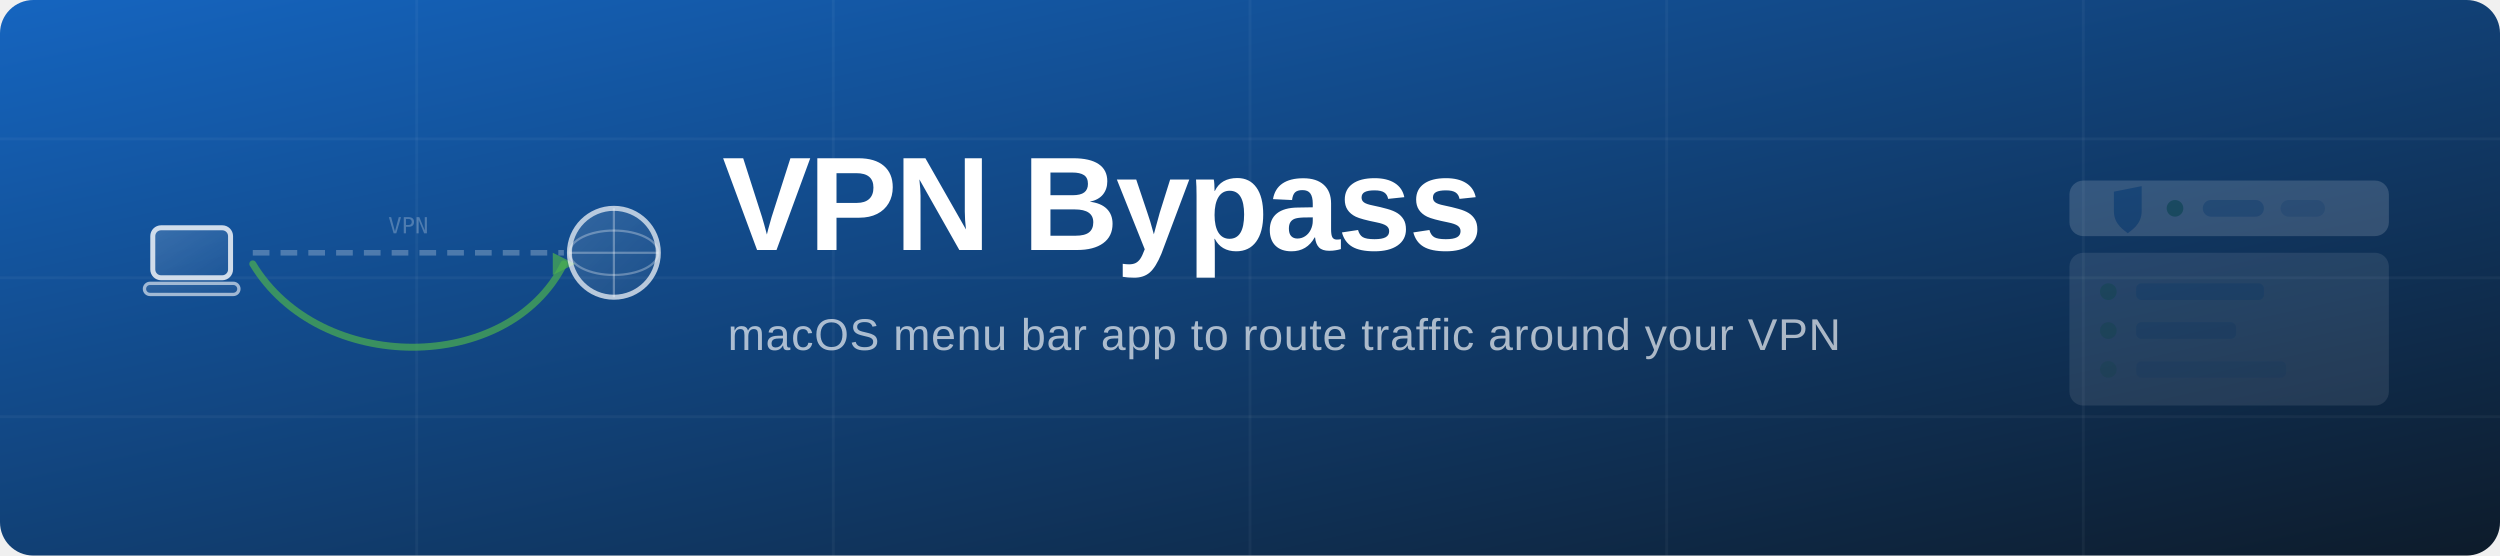
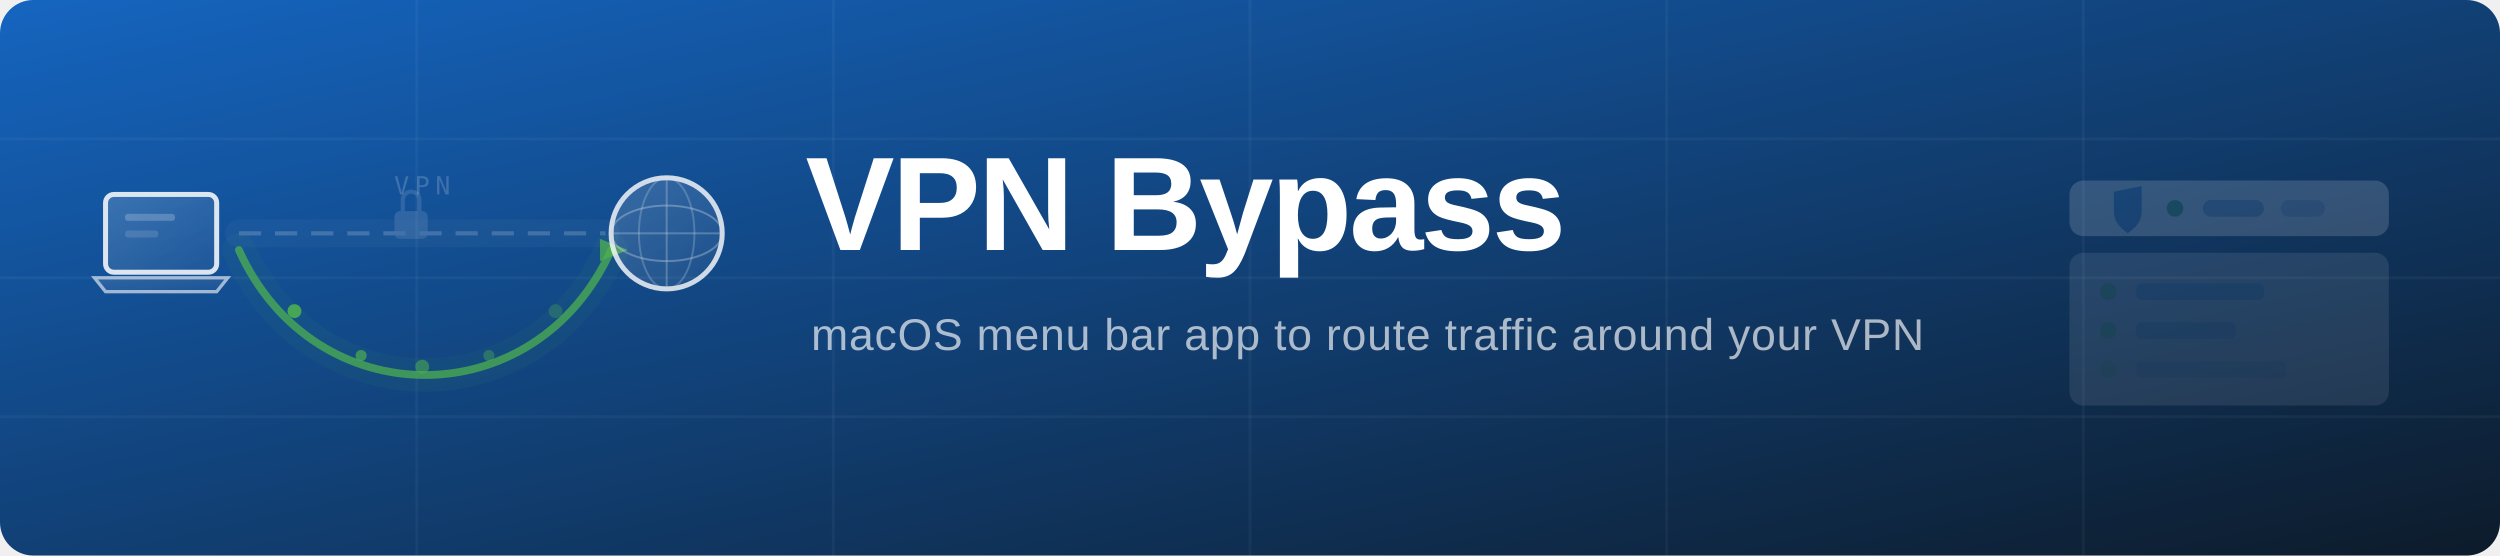
<svg xmlns="http://www.w3.org/2000/svg" viewBox="0 0 900 200" width="900" height="200">
  <defs>
    <linearGradient id="bg" x1="0%" y1="0%" x2="100%" y2="100%">
      <stop offset="0%" stop-color="#1565C0" />
      <stop offset="100%" stop-color="#0D1B2A" />
    </linearGradient>
    <linearGradient id="glow" x1="0%" y1="0%" x2="100%" y2="100%">
      <stop offset="0%" stop-color="#ffffff" stop-opacity="0.2" />
      <stop offset="100%" stop-color="#ffffff" stop-opacity="0.05" />
+     </linearGradient>
+     <linearGradient id="bypassGlow" x1="0%" y1="0%" x2="100%" y2="0%">
+       <stop offset="0%" stop-color="#4CAF50" stop-opacity="0.1" />
+       <stop offset="50%" stop-color="#4CAF50" stop-opacity="0.25" />
+       <stop offset="100%" stop-color="#4CAF50" stop-opacity="0.1" />
    </linearGradient>
  </defs>
  <rect width="900" height="200" rx="12" fill="url(#bg)" />
  <g stroke="#ffffff" stroke-opacity="0.04" stroke-width="1">
    <line x1="0" y1="50" x2="900" y2="50" />
    <line x1="0" y1="100" x2="900" y2="100" />
    <line x1="0" y1="150" x2="900" y2="150" />
    <line x1="150" y1="0" x2="150" y2="200" />
    <line x1="300" y1="0" x2="300" y2="200" />
    <line x1="450" y1="0" x2="450" y2="200" />
    <line x1="600" y1="0" x2="600" y2="200" />
    <line x1="750" y1="0" x2="750" y2="200" />
  </g>
-   <g transform="translate(55, 100)">
-     <rect x="0" y="-18" width="28" height="18" rx="3" fill="url(#glow)" stroke="#ffffff" stroke-width="1.8" opacity="0.8" />
-     <rect x="-3" y="2" width="34" height="4" rx="2" fill="url(#glow)" stroke="#ffffff" stroke-width="1.2" opacity="0.6" />
-     <line x1="36" y1="-9" x2="148" y2="-9" stroke="#ffffff" stroke-width="2" stroke-dasharray="6,4" opacity="0.25" />
-     <text x="92" y="-16" text-anchor="middle" font-family="monospace" font-size="8" fill="#ffffff" opacity="0.25">VPN</text>
-     <path d="M36,-5 C60,35 128,35 148,-5" fill="none" stroke="#4CAF50" stroke-width="2.5" stroke-linecap="round" opacity="0.7" />
-     <polygon points="144,-9 152,-5 144,-1" fill="#4CAF50" opacity="0.7" />
-     <circle cx="166" cy="-9" r="16" fill="url(#glow)" stroke="#ffffff" stroke-width="1.8" opacity="0.7" />
-     <ellipse cx="166" cy="-9" rx="16" ry="8" fill="none" stroke="#ffffff" stroke-width="0.8" opacity="0.3" />
-     <line x1="166" y1="-25" x2="166" y2="7" stroke="#ffffff" stroke-width="0.8" opacity="0.3" />
-     <line x1="150" y1="-9" x2="182" y2="-9" stroke="#ffffff" stroke-width="0.8" opacity="0.3" />
+   <g transform="translate(38, 100)">
+     <g opacity="0.85">
+       <rect x="0" y="-30" width="40" height="28" rx="3" fill="url(#glow)" stroke="#ffffff" stroke-width="1.8" />
+       <rect x="7" y="-23" width="18" height="2.5" rx="1" fill="#ffffff" opacity="0.25" />
+       <rect x="7" y="-17" width="12" height="2.5" rx="1" fill="#ffffff" opacity="0.15" />
+       <path d="M-4,0 L44,0 L40,5 L0,5 Z" fill="url(#glow)" stroke="#ffffff" stroke-width="1.2" opacity="0.7" />
+     </g>
+     <g opacity="0.2">
+       <path d="M48,-16 L180,-16" fill="none" stroke="#ffffff" stroke-width="10" stroke-linecap="round" opacity="0.15" />
+       <line x1="48" y1="-16" x2="180" y2="-16" stroke="#ffffff" stroke-width="1.5" stroke-dasharray="8,5" />
+       <rect x="104" y="-24" width="12" height="10" rx="2" fill="#ffffff" opacity="0.6" />
+       <path d="M107,-24 L107,-28 A3,3 0 0,1 113,-28 L113,-24" fill="none" stroke="#ffffff" stroke-width="1.5" opacity="0.6" />
+     </g>
+     <text x="114" y="-30" text-anchor="middle" font-family="monospace" font-size="9" fill="#ffffff" opacity="0.18" letter-spacing="2">VPN</text>
+     <path d="M48,-10 C75,50 155,50 182,-10" fill="none" stroke="#4CAF50" stroke-width="12" stroke-linecap="round" opacity="0.06" />
+     <path d="M48,-10 C75,50 155,50 182,-10" fill="none" stroke="#4CAF50" stroke-width="2.8" stroke-linecap="round" opacity="0.75" />
+     <circle cx="68" cy="12" r="2.5" fill="#4CAF50" opacity="0.9" />
+     <circle cx="92" cy="28" r="2" fill="#4CAF50" opacity="0.7" />
+     <circle cx="114" cy="32" r="2.5" fill="#4CAF50" opacity="0.55" />
+     <circle cx="138" cy="28" r="2" fill="#4CAF50" opacity="0.4" />
+     <circle cx="162" cy="12" r="2.5" fill="#4CAF50" opacity="0.3" />
+     <polygon points="178,-14 188,-10 178,-6" fill="#4CAF50" opacity="0.75" />
+     <g transform="translate(202, -16)" opacity="0.8">
+       <circle cx="0" cy="0" r="20" fill="url(#glow)" stroke="#ffffff" stroke-width="1.8" />
+       <ellipse cx="0" cy="0" rx="20" ry="10" fill="none" stroke="#ffffff" stroke-width="0.7" opacity="0.35" />
+       <ellipse cx="0" cy="0" rx="10" ry="20" fill="none" stroke="#ffffff" stroke-width="0.7" opacity="0.25" />
+       <line x1="-20" y1="0" x2="20" y2="0" stroke="#ffffff" stroke-width="0.7" opacity="0.3" />
+       <line x1="0" y1="-20" x2="0" y2="20" stroke="#ffffff" stroke-width="0.7" opacity="0.3" />
+     </g>
  </g>
-   <text x="260" y="90" font-family="'Segoe UI', 'Helvetica Neue', Arial, sans-serif" font-size="48" font-weight="700" fill="#ffffff" letter-spacing="-1">
+   <text x="290" y="90" font-family="'Segoe UI', 'Helvetica Neue', Arial, sans-serif" font-size="48" font-weight="700" fill="#ffffff" letter-spacing="-1">
    VPN Bypass
  </text>
-   <text x="262" y="126" font-family="'Segoe UI', 'Helvetica Neue', Arial, sans-serif" font-size="16" fill="#ffffff" opacity="0.65" letter-spacing="0.3">
+   <text x="292" y="126" font-family="'Segoe UI', 'Helvetica Neue', Arial, sans-serif" font-size="16" fill="#ffffff" opacity="0.65" letter-spacing="0.3">
    macOS menu bar app to route traffic around your VPN
  </text>
  <g transform="translate(745, 65)" opacity="0.15">
    <rect x="0" y="0" width="115" height="20" rx="5" fill="#ffffff" />
    <path d="M16,4 L26,2 L26,11 C26,16 22,18 21,19 C20,18 16,16 16,11 Z" fill="#1565C0" opacity="0.8" />
    <circle cx="38" cy="10" r="3" fill="#4CAF50" />
    <rect x="48" y="7" width="22" height="6" rx="3" fill="#1565C0" opacity="0.5" />
    <rect x="76" y="7" width="16" height="6" rx="3" fill="#1565C0" opacity="0.3" />
    <rect x="0" y="26" width="115" height="55" rx="5" fill="#ffffff" opacity="0.6" />
    <circle cx="14" cy="40" r="3" fill="#4CAF50" opacity="0.8" />
    <rect x="24" y="37" width="46" height="6" rx="2" fill="#1565C0" opacity="0.4" />
    <circle cx="14" cy="54" r="3" fill="#4CAF50" opacity="0.6" />
    <rect x="24" y="51" width="36" height="6" rx="2" fill="#1565C0" opacity="0.3" />
    <circle cx="14" cy="68" r="3" fill="#4CAF50" opacity="0.4" />
    <rect x="24" y="65" width="54" height="6" rx="2" fill="#1565C0" opacity="0.2" />
  </g>
</svg>
